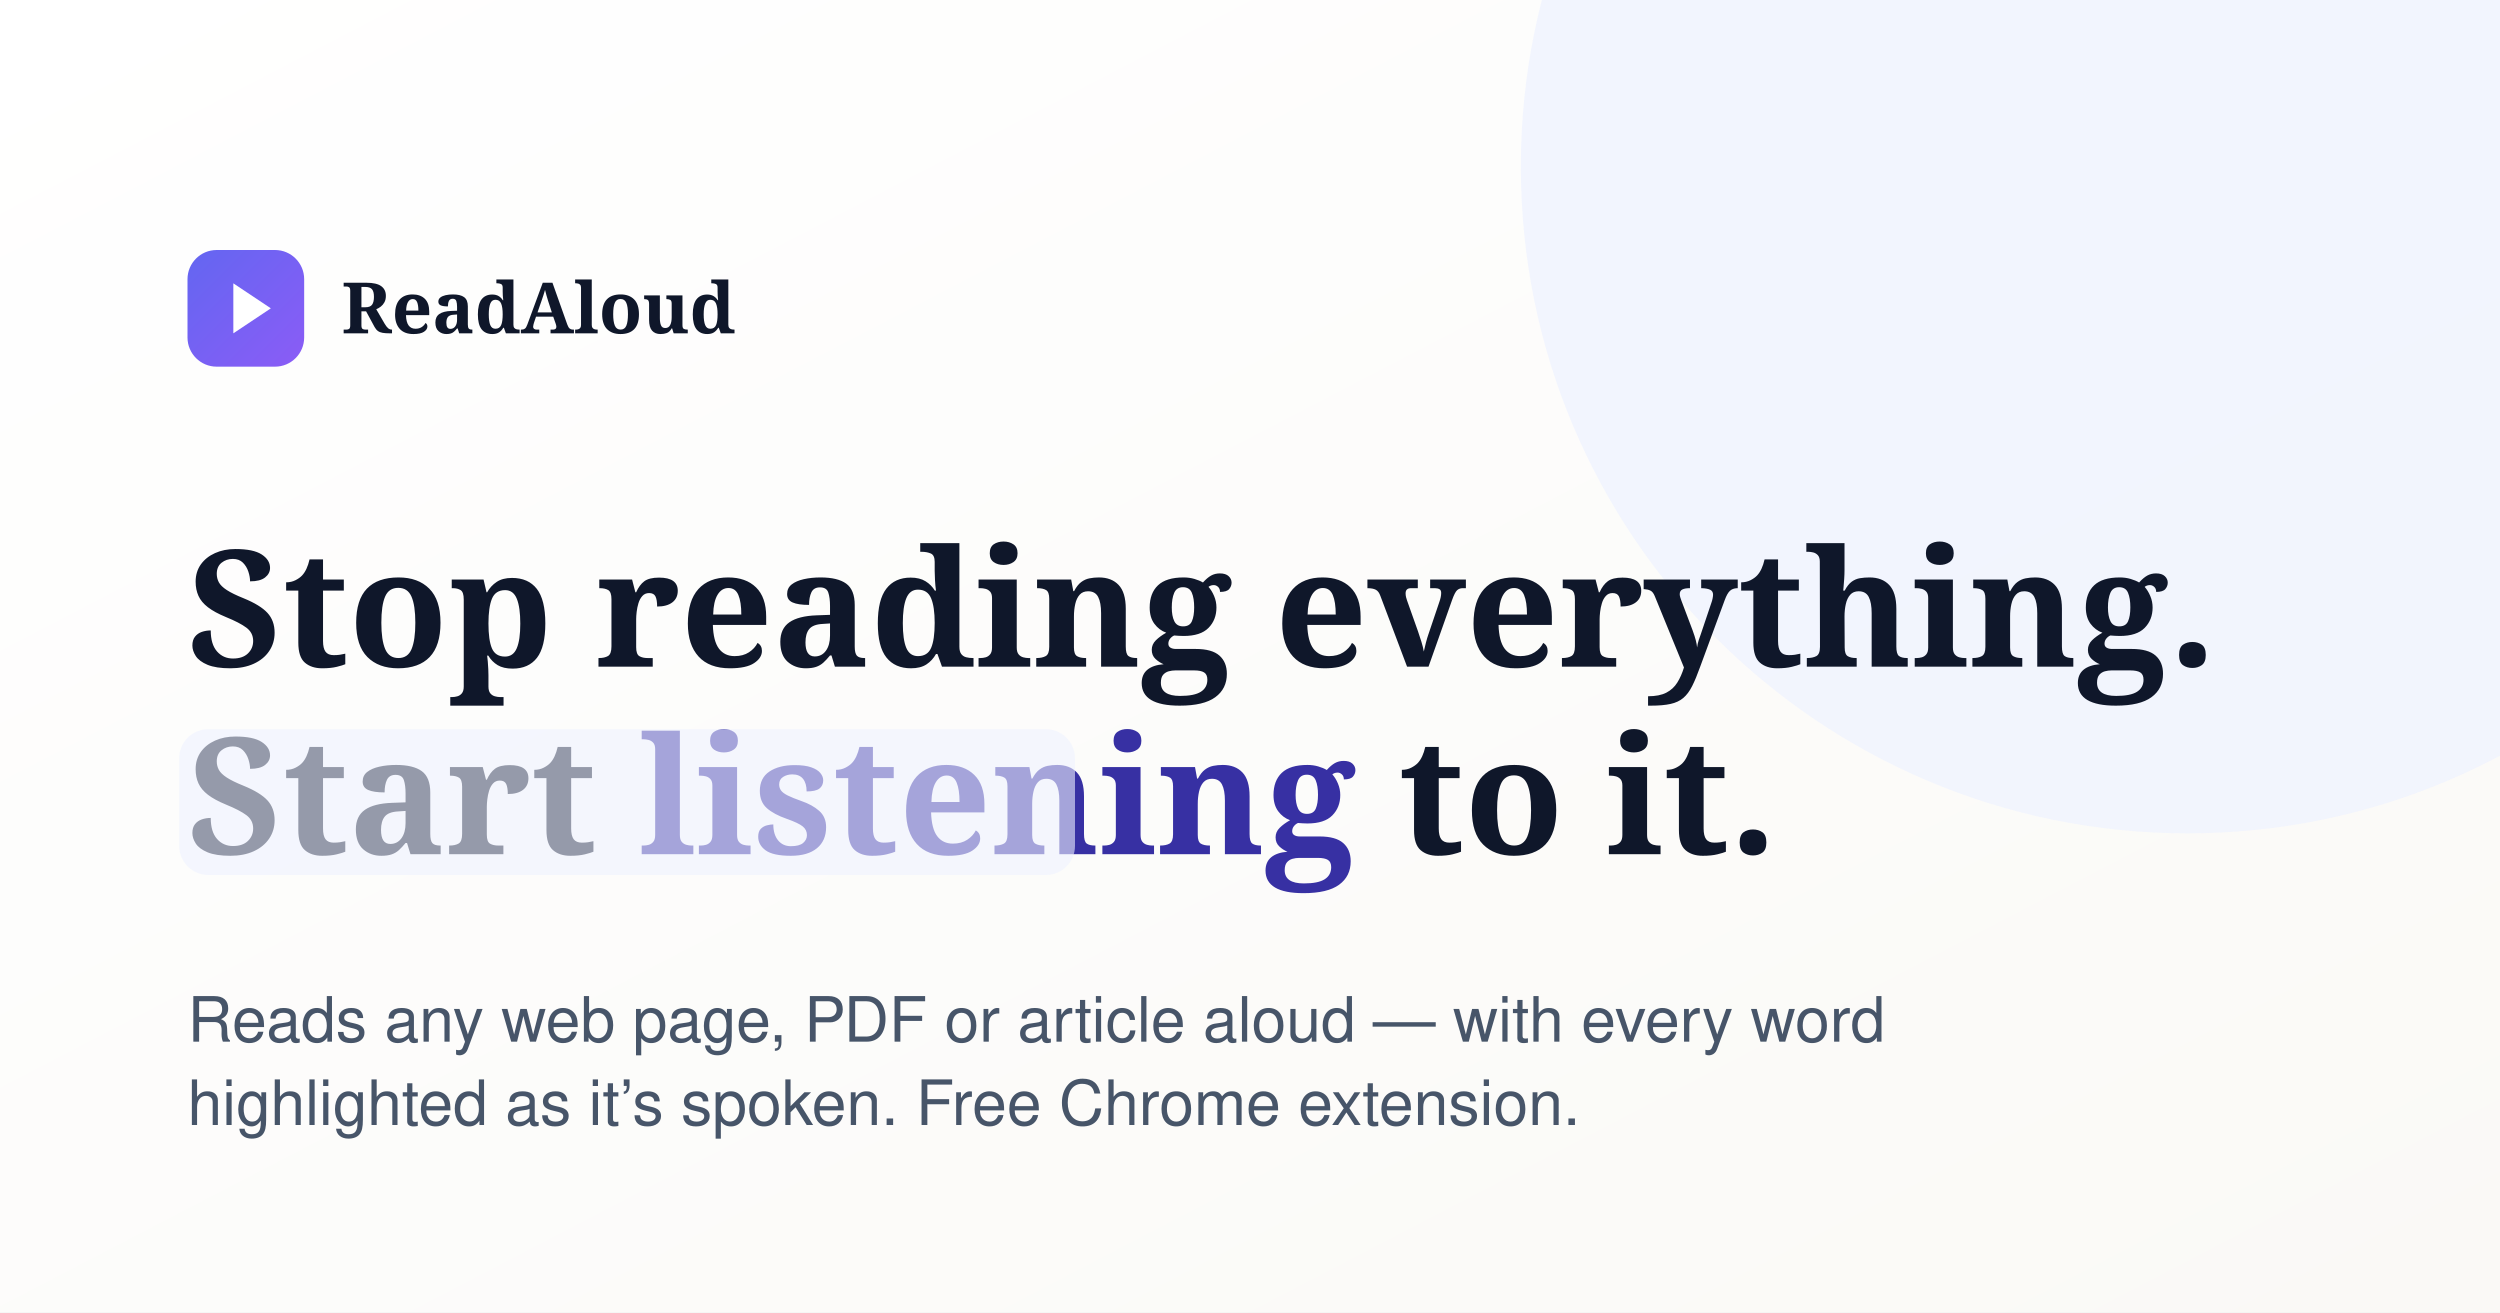
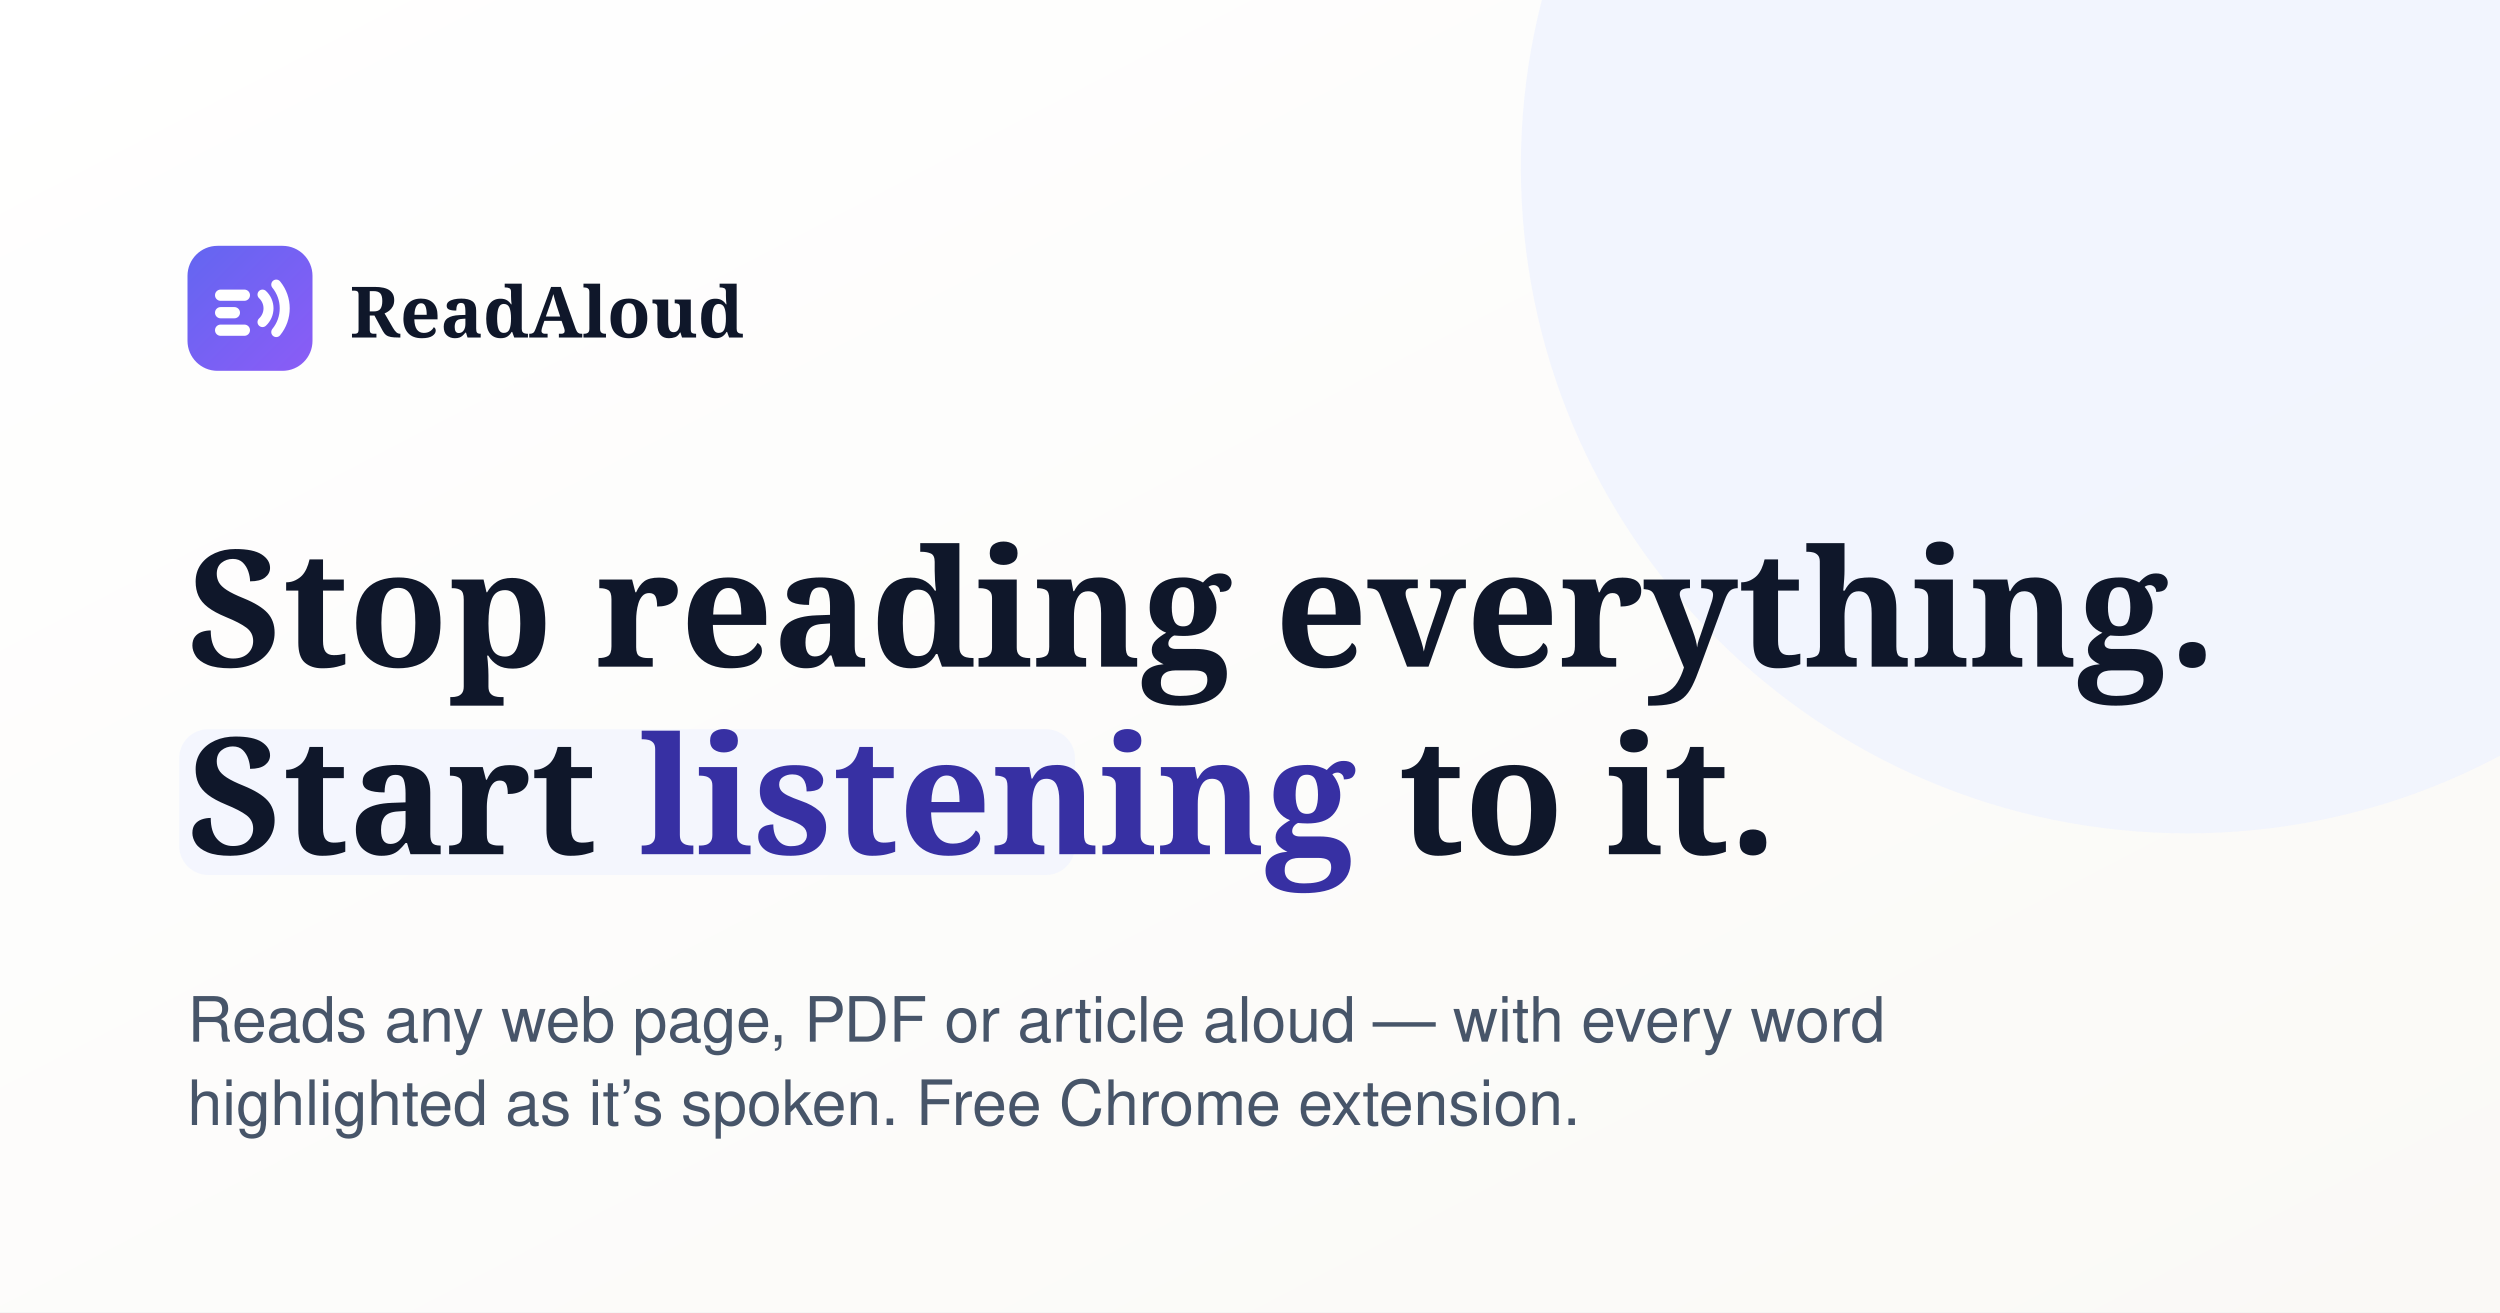
<svg xmlns="http://www.w3.org/2000/svg" width="1200" height="630" viewBox="0 0 1200 630">
  <defs>
    <linearGradient id="bg" x1="0" y1="0" x2="1" y2="1">
      <stop offset="0" stop-color="#ffffff" />
      <stop offset="1" stop-color="#faf9f6" />
    </linearGradient>
    <linearGradient id="acc" x1="0" y1="0" x2="1" y2="1">
      <stop offset="0" stop-color="#6366f1" />
      <stop offset="1" stop-color="#8b5cf6" />
    </linearGradient>
  </defs>
  <rect width="1200" height="630" fill="url(#bg)" />
  <circle cx="1050" cy="80" r="320" fill="#eef2ff" opacity="0.7" />
-   <g transform="translate(90,120)">
-     <rect x="0" y="0" width="56" height="56" rx="14" fill="url(#acc)" />
-     <path d="M22 16v24l18-12z" fill="#fff" />
-     <text x="74" y="40" font-family="Georgia, serif" font-size="34" font-weight="700" fill="#0f172a">ReadAloud</text>
+   <g transform="translate(90,118)">
+     <g transform="scale(0.6)">
+       <rect width="100" height="100" rx="24" fill="url(#acc)" />
+       <rect x="22" y="35" width="28" height="9" rx="4.5" fill="#fff" />
+       <rect x="22" y="49" width="20" height="9" rx="4.5" fill="#fff" />
+       <rect x="22" y="63" width="28" height="9" rx="4.5" fill="#fff" />
+       <path d="M60 39a15 15 0 0 1 0 22" stroke="#fff" stroke-width="8" fill="none" stroke-linecap="round" />
+       <path d="M71 31a30 30 0 0 1 0 38" stroke="#fff" stroke-width="8" fill="none" stroke-linecap="round" />
+     </g>
+     <text x="78" y="44" font-family="Georgia, serif" font-size="34" font-weight="700" fill="#0f172a">ReadAloud</text>
  </g>
  <text x="90" y="320" font-family="Georgia, serif" font-size="78" font-weight="700" fill="#0f172a">Stop reading everything.</text>
+   <rect x="86" y="350" width="430" height="70" rx="14" fill="#eef2ff" opacity="0.6" />
  <text x="90" y="410" font-family="Georgia, serif" font-size="78" font-weight="700" fill="#0f172a">Start <tspan fill="#3730a3">listening</tspan> to it.</text>
-   <rect x="86" y="350" width="430" height="70" rx="14" fill="#eef2ff" opacity="0.6" />
  <text x="90" y="500" font-family="Helvetica, Arial, sans-serif" font-size="30" fill="#475569">Reads any web page, PDF or article aloud — with every word</text>
  <text x="90" y="540" font-family="Helvetica, Arial, sans-serif" font-size="30" fill="#475569">highlighted as it’s spoken. Free Chrome extension.</text>
</svg>
